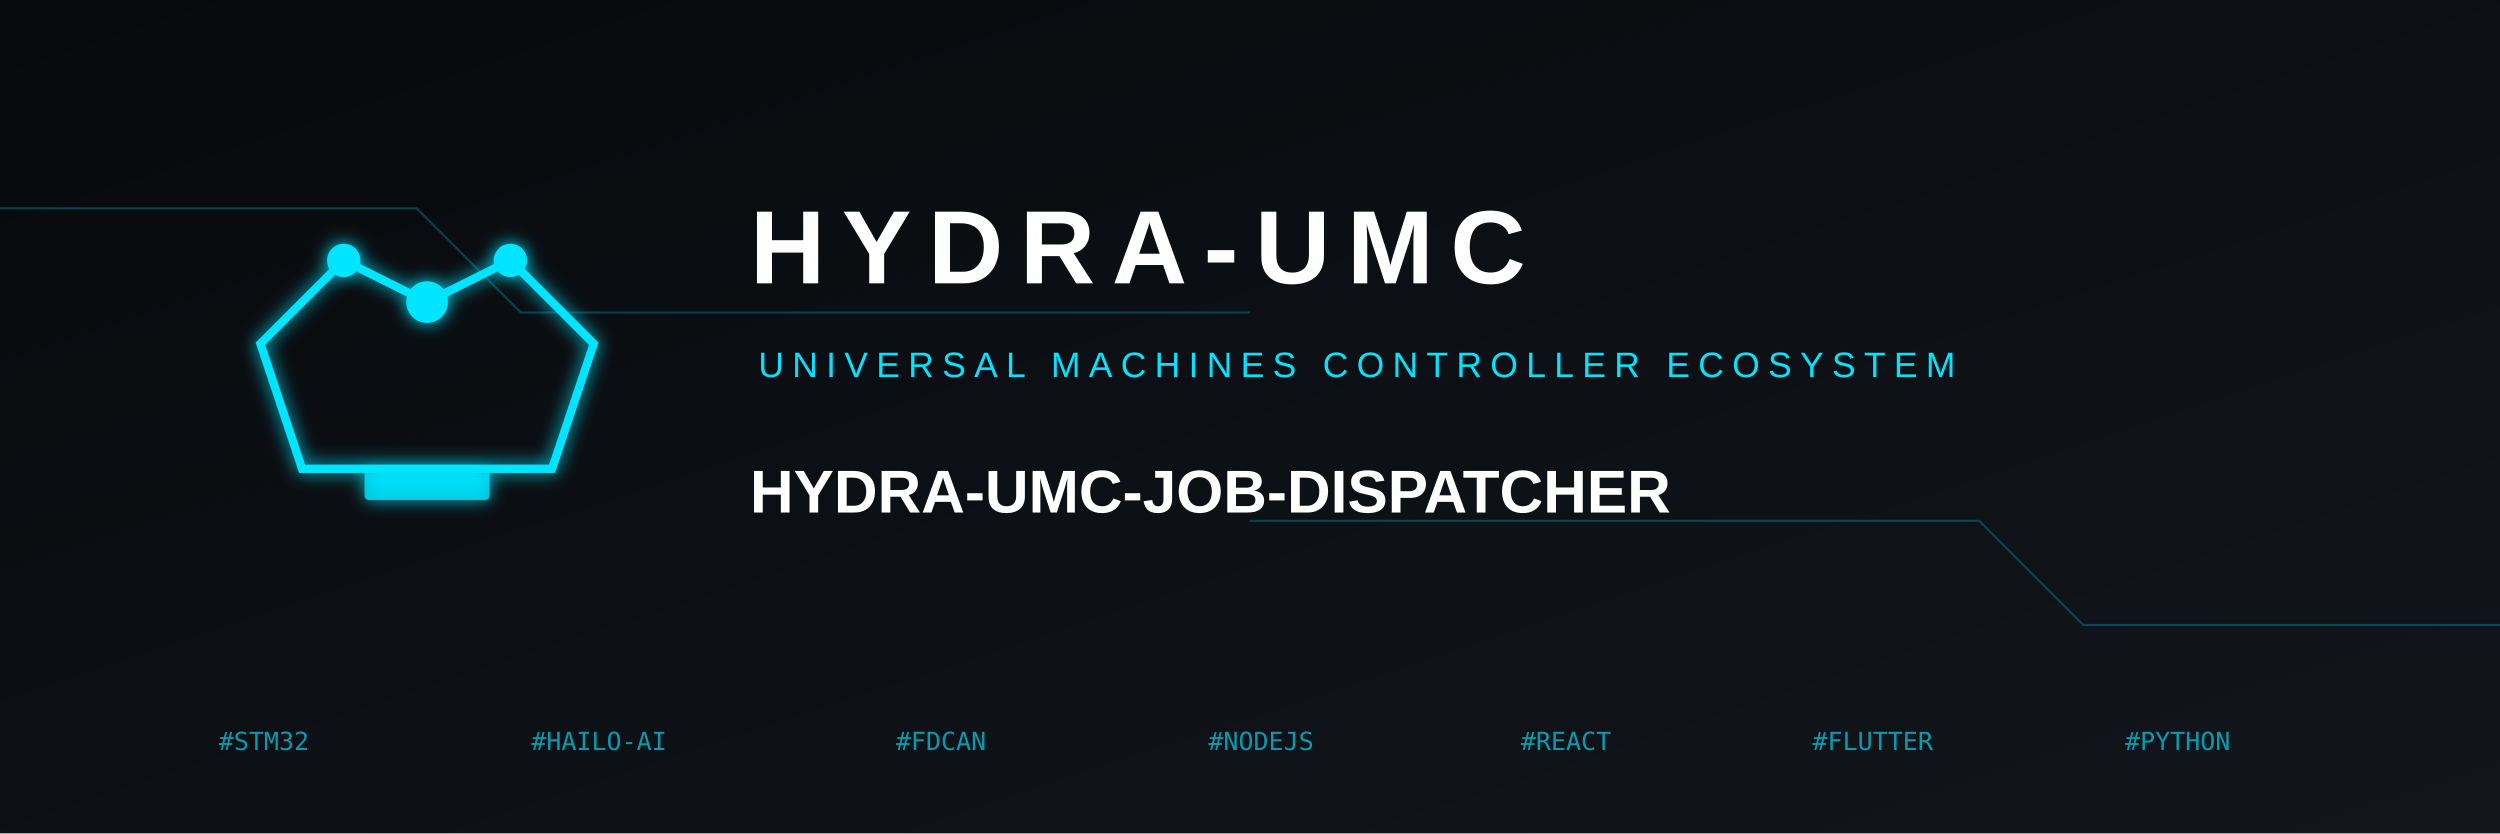
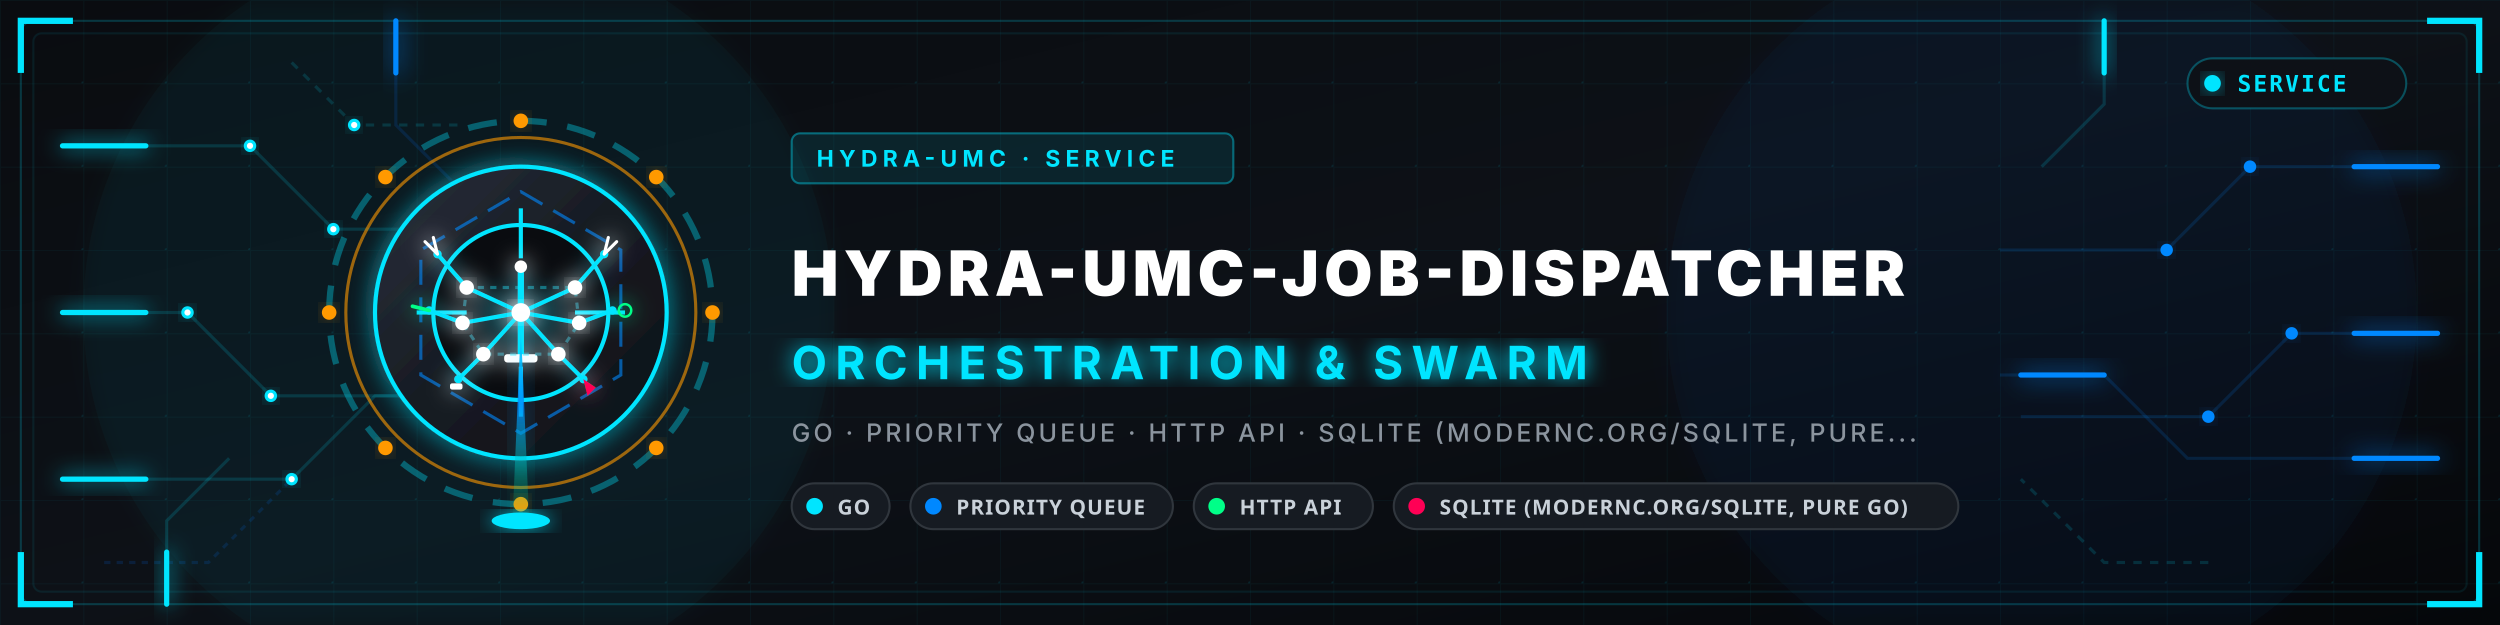
- <svg xmlns="http://www.w3.org/2000/svg" viewBox="0 0 1200 400" role="img" aria-labelledby="title desc">
+ <svg xmlns="http://www.w3.org/2000/svg" viewBox="0 0 1200 300" width="100%" height="100%">
  <defs>
-     <linearGradient id="bg" x1="0%" y1="0%" x2="100%" y2="100%">
-       <stop stop-color="#07090C" />
-       <stop offset="1" stop-color="#12161C" />
-     </linearGradient>
-     <filter id="g">
-       <feGaussianBlur stdDeviation="4" result="b" />
+     <linearGradient id="bgGlow" x1="0%" y1="0%" x2="100%" y2="100%">
+       <stop offset="0%" stop-color="#0A0C10" />
+       <stop offset="50%" stop-color="#0D1117" />
+       <stop offset="100%" stop-color="#05070A" />
+     </linearGradient>
+     <linearGradient id="cyanGlow" x1="0%" y1="0%" x2="100%" y2="0%">
+       <stop offset="0%" stop-color="#00E5FF" stop-opacity="0.8" />
+       <stop offset="100%" stop-color="#0088FF" stop-opacity="0.9" />
+     </linearGradient>
+     <linearGradient id="hydraCyanGlow" x1="0%" y1="0%" x2="100%" y2="100%">
+       <stop offset="0%" stop-color="#00F0FF" />
+       <stop offset="100%" stop-color="#0077FF" />
+     </linearGradient>
+     <linearGradient id="laserBeam" x1="0%" y1="0%" x2="0%" y2="100%">
+       <stop offset="0%" stop-color="#00E5FF" stop-opacity="1" />
+       <stop offset="40%" stop-color="#0088FF" stop-opacity="0.8" />
+       <stop offset="100%" stop-color="#00FF88" stop-opacity="0" />
+     </linearGradient>
+     <linearGradient id="metalGradient" x1="0%" y1="0%" x2="100%" y2="100%">
+       <stop offset="0%" stop-color="#2A303C" />
+       <stop offset="50%" stop-color="#161B22" />
+       <stop offset="100%" stop-color="#0D1117" />
+     </linearGradient>
+     <filter id="glowCyan" x="-20%" y="-20%" width="140%" height="140%">
+       <feGaussianBlur stdDeviation="5" result="blur" />
      <feMerge>
-         <feMergeNode in="b" />
+         <feMergeNode in="blur" />
        <feMergeNode in="SourceGraphic" />
      </feMerge>
    </filter>
+     <filter id="glowBlue" x="-20%" y="-20%" width="140%" height="140%">
+       <feGaussianBlur stdDeviation="6" result="blur" />
+       <feMerge>
+         <feMergeNode in="blur" />
+         <feMergeNode in="SourceGraphic" />
+       </feMerge>
+     </filter>
+     <filter id="glowBeam" x="-30%" y="-30%" width="160%" height="160%">
+       <feGaussianBlur stdDeviation="8" result="blur" />
+       <feMerge>
+         <feMergeNode in="blur" />
+         <feMergeNode in="SourceGraphic" />
+       </feMerge>
+     </filter>
+     <pattern id="cyberGrid" width="40" height="40" patternUnits="userSpaceOnUse">
+       <path d="M 40 0 L 0 0 0 40" fill="none" stroke="#00E5FF" stroke-opacity="0.04" stroke-width="1" />
+       <circle cx="40" cy="40" r="1" fill="#00E5FF" fill-opacity="0.1" />
+     </pattern>
+     <g id="pcbNode">
+       <circle cx="0" cy="0" r="3" fill="#00E5FF" filter="url(#glowCyan)" />
+       <circle cx="0" cy="0" r="1.5" fill="#FFFFFF" />
+     </g>
  </defs>
-   <rect width="1200" height="400" fill="url(#bg)" />
-   <g fill="none" stroke="#00E5FF" stroke-width="1" opacity=".25">
-     <path d="M0 100H200L250 150H600" />
-     <path d="M1200 300H1000L950 250H600" />
-   </g>
-   <g transform="translate(205 185)" filter="url(#g)">
-     <path d="M-60,40 -80,-20 -40,-60 0,-40 40,-60 80,-20 60,40Z" fill="none" stroke="#00E5FF" stroke-width="4" />
-     <circle cy="-40" r="10" fill="#00E5FF" />
-     <circle cx="-40" cy="-60" r="8" fill="#00E5FF" />
-     <circle cx="40" cy="-60" r="8" fill="#00E5FF" />
-     <rect x="-30" y="40" width="60" height="15" rx="2" fill="#00E5FF" opacity=".8" />
-   </g>
-   <text x="360" y="136" font-family="Arial,sans-serif" font-size="50" font-weight="bold" fill="#FFF" letter-spacing="8">HYDRA-UMC</text>
-   <text x="364" y="181" font-family="Arial,sans-serif" font-size="17" fill="#00E5FF" letter-spacing="4">UNIVERSAL MACHINES CONTROLLER ECOSYSTEM</text>
-   <text x="360" y="246" font-family="Arial,sans-serif" font-size="29" font-weight="bold" fill="#FFF">HYDRA-UMC-JOB-DISPATCHER</text>
-   <g font-family="monospace" font-size="12" fill="#00E5FF" opacity=".65">
-     <text x="105" y="360">#STM32</text>
-     <text x="255" y="360">#HAILO-AI</text>
-     <text x="430" y="360">#FDCAN</text>
-     <text x="580" y="360">#NODEJS</text>
-     <text x="730" y="360">#REACT</text>
-     <text x="870" y="360">#FLUTTER</text>
-     <text x="1020" y="360">#PYTHON</text>
+   <rect width="1200" height="300" fill="url(#bgGlow)" />
+   <rect width="1200" height="300" fill="url(#cyberGrid)" />
+   <circle cx="220" cy="150" r="180" fill="#00E5FF" fill-opacity="0.03" filter="url(#glowCyan)">
+     <animate attributeName="fill-opacity" values="0.02;0.05;0.02" dur="6s" repeatCount="indefinite" />
+   </circle>
+   <circle cx="980" cy="150" r="180" fill="#0077FF" fill-opacity="0.03" filter="url(#glowBlue)">
+     <animate attributeName="fill-opacity" values="0.02;0.05;0.02" dur="6s" repeatCount="indefinite" />
+   </circle>
+   <rect x="10" y="10" width="1180" height="280" fill="none" stroke="#00E5FF" stroke-opacity="0.2" stroke-width="1" rx="6" />
+   <rect x="16" y="16" width="1168" height="268" fill="none" stroke="#00E5FF" stroke-opacity="0.08" stroke-width="1" rx="4" />
+   <path d="M 10 35 L 10 10 L 35 10" fill="none" stroke="#00E5FF" stroke-width="3">
+     <animate attributeName="stroke-opacity" values="0.6;1;0.6" dur="3s" repeatCount="indefinite" />
+   </path>
+   <path d="M 1190 35 L 1190 10 L 1165 10" fill="none" stroke="#00E5FF" stroke-width="3">
+     <animate attributeName="stroke-opacity" values="0.6;1;0.6" dur="3s" repeatCount="indefinite" />
+   </path>
+   <path d="M 10 265 L 10 290 L 35 290" fill="none" stroke="#00E5FF" stroke-width="3">
+     <animate attributeName="stroke-opacity" values="0.6;1;0.6" dur="3s" repeatCount="indefinite" />
+   </path>
+   <path d="M 1190 265 L 1190 290 L 1165 290" fill="none" stroke="#00E5FF" stroke-width="3">
+     <animate attributeName="stroke-opacity" values="0.6;1;0.6" dur="3s" repeatCount="indefinite" />
+   </path>
+   <g stroke="#00E5FF" stroke-opacity="0.15" stroke-width="1.5" fill="none">
+     <path d="M 30 70 L 120 70 L 160 110 L 240 110" />
+     <path d="M 30 150 L 90 150 L 130 190 L 220 190" />
+     <path d="M 30 230 L 140 230 L 180 190 L 210 190" />
+     <path d="M 80 290 L 80 250 L 110 220" />
+     <path d="M 190 10 L 190 60 L 220 90" stroke="#0077FF" stroke-opacity="0.15" />
+     <path d="M 140 30 L 170 60 L 220 60" stroke-dasharray="4,4" />
+     <path d="M 50 270 L 100 270 L 140 230" stroke="#0077FF" stroke-opacity="0.15" stroke-dasharray="3,3" />
+   </g>
+   <g fill="none" stroke-linecap="round" stroke-linejoin="round">
+     <path d="M 30 70 L 120 70 L 160 110 L 240 110" stroke="#00E5FF" stroke-width="2.5" stroke-dasharray="40, 240" filter="url(#glowCyan)">
+       <animate attributeName="stroke-dashoffset" values="280;0" dur="3s" repeatCount="indefinite" />
+     </path>
+     <path d="M 30 150 L 90 150 L 130 190 L 220 190" stroke="#00E5FF" stroke-width="2.5" stroke-dasharray="40, 220" filter="url(#glowCyan)">
+       <animate attributeName="stroke-dashoffset" values="260;0" dur="3.5s" repeatCount="indefinite" />
+     </path>
+     <path d="M 30 230 L 140 230 L 180 190 L 210 190" stroke="#00E5FF" stroke-width="2.5" stroke-dasharray="40, 230" filter="url(#glowCyan)">
+       <animate attributeName="stroke-dashoffset" values="270;0" dur="3.2s" repeatCount="indefinite" />
+     </path>
+     <path d="M 80 290 L 80 250 L 110 220" stroke="#00E5FF" stroke-width="2.5" stroke-dasharray="25, 100" filter="url(#glowCyan)">
+       <animate attributeName="stroke-dashoffset" values="125;0" dur="2.5s" repeatCount="indefinite" />
+     </path>
+     <path d="M 190 10 L 190 60 L 220 90" stroke="#0088FF" stroke-width="2.5" stroke-dasharray="25, 90" filter="url(#glowBlue)">
+       <animate attributeName="stroke-dashoffset" values="115;0" dur="2.8s" repeatCount="indefinite" />
+     </path>
+   </g>
+   <use href="#pcbNode" x="120" y="70" />
+   <use href="#pcbNode" x="160" y="110" />
+   <use href="#pcbNode" x="90" y="150" />
+   <use href="#pcbNode" x="130" y="190" />
+   <use href="#pcbNode" x="140" y="230" />
+   <use href="#pcbNode" x="170" y="60" />
+   <g stroke="#0088FF" stroke-opacity="0.15" stroke-width="1.5" fill="none">
+     <path d="M 1170 80 L 1080 80 L 1040 120 L 960 120" />
+     <path d="M 1170 160 L 1100 160 L 1060 200 L 970 200" />
+     <path d="M 1170 220 L 1050 220 L 1010 180 M 1010 180 L 960 180" />
+     <path d="M 1010 10 L 1010 50 L 980 80" stroke="#00E5FF" stroke-opacity="0.15" />
+     <path d="M 1060 270 L 1010 270 L 970 230" stroke="#00E5FF" stroke-opacity="0.15" stroke-dasharray="4,4" />
+   </g>
+   <g fill="none" stroke-linecap="round" stroke-linejoin="round">
+     <path d="M 1170 80 L 1080 80 L 1040 120 L 960 120" stroke="#0088FF" stroke-width="2.5" stroke-dasharray="40, 230" filter="url(#glowBlue)">
+       <animate attributeName="stroke-dashoffset" values="0;270" dur="3.5s" repeatCount="indefinite" />
+     </path>
+     <path d="M 1170 160 L 1100 160 L 1060 200 L 970 200" stroke="#0088FF" stroke-width="2.5" stroke-dasharray="40, 240" filter="url(#glowBlue)">
+       <animate attributeName="stroke-dashoffset" values="0;280" dur="3.8s" repeatCount="indefinite" />
+     </path>
+     <path d="M 1170 220 L 1050 220 L 1010 180 M 1010 180 L 960 180" stroke="#0088FF" stroke-width="2.5" stroke-dasharray="40, 250" filter="url(#glowBlue)">
+       <animate attributeName="stroke-dashoffset" values="0;290" dur="4s" repeatCount="indefinite" />
+     </path>
+     <path d="M 1010 10 L 1010 50 L 980 80" stroke="#00E5FF" stroke-width="2.5" stroke-dasharray="25, 95" filter="url(#glowCyan)">
+       <animate attributeName="stroke-dashoffset" values="0;120" dur="2.6s" repeatCount="indefinite" />
+     </path>
+   </g>
+   <circle cx="1080" cy="80" r="3" fill="#0088FF" filter="url(#glowBlue)" />
+   <circle cx="1040" cy="120" r="3" fill="#0088FF" filter="url(#glowBlue)" />
+   <circle cx="1100" cy="160" r="3" fill="#0088FF" filter="url(#glowBlue)" />
+   <circle cx="1060" cy="200" r="3" fill="#0088FF" filter="url(#glowBlue)" />
+   <g transform="translate(250, 150)">
+     <g>
+       <circle cx="0" cy="0" r="92" fill="none" stroke="#00E5FF" stroke-opacity="0.35" stroke-width="3" stroke-dasharray="14,10" />
+       <circle cx="0" cy="0" r="84" fill="none" stroke="#FF9900" stroke-opacity="0.6" stroke-width="1.5" />
+       <circle cx="92" cy="0" r="3.5" fill="#FF9900" filter="url(#glowBlue)" />
+       <circle cx="65" cy="65" r="3.5" fill="#FF9900" filter="url(#glowBlue)" />
+       <circle cx="0" cy="92" r="3.5" fill="#FF9900" filter="url(#glowBlue)" />
+       <circle cx="-65" cy="65" r="3.5" fill="#FF9900" filter="url(#glowBlue)" />
+       <circle cx="-92" cy="0" r="3.5" fill="#FF9900" filter="url(#glowBlue)" />
+       <circle cx="-65" cy="-65" r="3.5" fill="#FF9900" filter="url(#glowBlue)" />
+       <circle cx="0" cy="-92" r="3.5" fill="#FF9900" filter="url(#glowBlue)" />
+       <circle cx="65" cy="-65" r="3.5" fill="#FF9900" filter="url(#glowBlue)" />
+       <animateTransform attributeName="transform" type="rotate" from="0 0 0" to="360 0 0" dur="25s" repeatCount="indefinite" />
+     </g>
+     <circle cx="0" cy="0" r="70" fill="url(#metalGradient)" stroke="#00E5FF" stroke-width="2" filter="url(#glowCyan)" />
+     <g>
+       <polygon points="0,-58 48,-30 48,30 0,58 -48,30 -48,-30" fill="none" stroke="#0088FF" stroke-width="1.5" stroke-dasharray="12,6" opacity="0.6" />
+       <animateTransform attributeName="transform" type="rotate" from="360 0 0" to="0 0 0" dur="18s" repeatCount="indefinite" />
+     </g>
+     <circle cx="0" cy="0" r="42" fill="#0A0C10" stroke="#00E5FF" stroke-width="2" />
+     <line x1="-50" y1="0" x2="-26" y2="0" stroke="#00E5FF" stroke-width="2" />
+     <line x1="26" y1="0" x2="50" y2="0" stroke="#00E5FF" stroke-width="2" />
+     <line x1="0" y1="-50" x2="0" y2="-26" stroke="#00E5FF" stroke-width="2" />
+     <line x1="0" y1="26" x2="0" y2="50" stroke="#00E5FF" stroke-width="2" />
+     <g id="hydra8ArmSystem" filter="url(#glowCyan)">
+       <line x1="0" y1="0" x2="0" y2="22" stroke="#00E5FF" stroke-width="3" stroke-linecap="round" />
+       <rect x="-8" y="20" width="16" height="4" rx="1.5" fill="#FFFFFF" />
+       <line x1="0" y1="0" x2="0" y2="-22" stroke="#00E5FF" stroke-width="3" stroke-linecap="round" />
+       <circle cx="0" cy="-22" r="3" fill="#FFFFFF" />
+       <path d="M -26 -12 L -28 5 L -18 20 L 18 20 L 28 5 L 26 -12 Z" fill="none" stroke="#00E5FF" stroke-width="1.5" stroke-dasharray="3,3" opacity="0.4" />
+       <path d="M 0 0 L -26 -12 M 0 0 L -28 5 M 0 0 L -18 20 M 0 0 L 18 20 M 0 0 L 28 5 M 0 0 L 26 -12" stroke="#00E5FF" stroke-width="2" stroke-linecap="round" />
+       <g transform="translate(-26, -12)">
+         <g>
+           <animateTransform attributeName="transform" type="rotate" values="-25;15;-25" dur="3.4s" repeatCount="indefinite" />
+           <line x1="0" y1="0" x2="-14" y2="-16" stroke="#00E5FF" stroke-width="2" stroke-linecap="round" />
+           <circle cx="-14" cy="-16" r="2" fill="#00E5FF" />
+           <g transform="translate(-14, -16)">
+             <animateTransform attributeName="transform" type="rotate" values="30;-20;30" dur="3.4s" repeatCount="indefinite" />
+             <path d="M 0 0 L -6 -6 M 0 0 L -2 -8" stroke="#FFFFFF" stroke-width="1.5" stroke-linecap="round" />
+           </g>
+         </g>
+       </g>
+       <g transform="translate(-28, 5)">
+         <g>
+           <animateTransform attributeName="transform" type="rotate" values="-18;22;-18" dur="4.0s" repeatCount="indefinite" />
+           <line x1="0" y1="0" x2="-16" y2="-6" stroke="#00E5FF" stroke-width="2" stroke-linecap="round" />
+           <circle cx="-16" cy="-6" r="2" fill="#00E5FF" />
+           <g transform="translate(-16, -6)">
+             <animateTransform attributeName="transform" type="rotate" values="-25;25;-25" dur="4.0s" repeatCount="indefinite" />
+             <line x1="0" y1="0" x2="-8" y2="-2" stroke="#00FF88" stroke-width="1.8" stroke-linecap="round" />
+           </g>
+         </g>
+       </g>
+       <g transform="translate(-18, 20)">
+         <g>
+           <animateTransform attributeName="transform" type="rotate" values="-15;20;-15" dur="4.5s" repeatCount="indefinite" />
+           <line x1="0" y1="0" x2="-12" y2="12" stroke="#00E5FF" stroke-width="2" stroke-linecap="round" />
+           <circle cx="-12" cy="12" r="2" fill="#00E5FF" />
+           <g transform="translate(-12, 12)">
+             <animateTransform attributeName="transform" type="rotate" values="20;-15;20" dur="4.5s" repeatCount="indefinite" />
+             <rect x="-4" y="2" width="6" height="3" rx="1" fill="#FFFFFF" />
+           </g>
+         </g>
+       </g>
+       <g transform="translate(18, 20)">
+         <g>
+           <animateTransform attributeName="transform" type="rotate" values="15;-20;15" dur="4.2s" repeatCount="indefinite" />
+           <line x1="0" y1="0" x2="12" y2="12" stroke="#00E5FF" stroke-width="2" stroke-linecap="round" />
+           <circle cx="12" cy="12" r="2" fill="#00E5FF" />
+           <g transform="translate(12, 12)">
+             <animateTransform attributeName="transform" type="rotate" values="-20;15;-20" dur="4.2s" repeatCount="indefinite" />
+             <polygon points="0,0 6,4 2,8" fill="#FF0055" />
+           </g>
+         </g>
+       </g>
+       <g transform="translate(28, 5)">
+         <g>
+           <animateTransform attributeName="transform" type="rotate" values="22;-18;22" dur="3.8s" repeatCount="indefinite" />
+           <line x1="0" y1="0" x2="16" y2="-6" stroke="#00E5FF" stroke-width="2" stroke-linecap="round" />
+           <circle cx="16" cy="-6" r="2" fill="#00E5FF" />
+           <g transform="translate(16, -6)">
+             <animateTransform attributeName="transform" type="rotate" values="20;-20;20" dur="3.8s" repeatCount="indefinite" />
+             <circle cx="6" cy="0" r="3" fill="none" stroke="#00FF88" stroke-width="1.2" />
+           </g>
+         </g>
+       </g>
+       <g transform="translate(26, -12)">
+         <g>
+           <animateTransform attributeName="transform" type="rotate" values="25;-15;25" dur="3.2s" repeatCount="indefinite" />
+           <line x1="0" y1="0" x2="14" y2="-16" stroke="#00E5FF" stroke-width="2" stroke-linecap="round" />
+           <circle cx="14" cy="-16" r="2" fill="#00E5FF" />
+           <g transform="translate(14, -16)">
+             <animateTransform attributeName="transform" type="rotate" values="-30;20;-30" dur="3.2s" repeatCount="indefinite" />
+             <path d="M 0 0 L 6 -6 M 0 0 L 2 -8" stroke="#FFFFFF" stroke-width="1.5" stroke-linecap="round" />
+           </g>
+         </g>
+       </g>
+       <circle cx="0" cy="0" r="4.5" fill="#FFFFFF" filter="url(#glowCyan)" />
+       <circle cx="-26" cy="-12" r="3.5" fill="#FFFFFF" filter="url(#glowCyan)" />
+       <circle cx="-28" cy="5" r="3.5" fill="#FFFFFF" filter="url(#glowCyan)" />
+       <circle cx="-18" cy="20" r="3.5" fill="#FFFFFF" filter="url(#glowCyan)" />
+       <circle cx="18" cy="20" r="3.5" fill="#FFFFFF" filter="url(#glowCyan)" />
+       <circle cx="28" cy="5" r="3.5" fill="#FFFFFF" filter="url(#glowCyan)" />
+       <circle cx="26" cy="-12" r="3.5" fill="#FFFFFF" filter="url(#glowCyan)" />
+     </g>
+   </g>
+   <path d="M 250 157 L 246 250 L 254 250 Z" fill="url(#laserBeam)" filter="url(#glowBeam)">
+     <animate attributeName="opacity" values="0.3;1;0.3" dur="1.2s" repeatCount="indefinite" />
+   </path>
+   <ellipse cx="250" cy="250" rx="14" ry="4" fill="#00E5FF" filter="url(#glowCyan)">
+     <animate attributeName="rx" values="10;18;10" dur="1.2s" repeatCount="indefinite" />
+     <animate attributeName="opacity" values="0.4;1;0.4" dur="1.2s" repeatCount="indefinite" />
+   </ellipse>
+   <g transform="translate(380, 0)">
+     <g transform="translate(0, 82)">
+       <rect x="0" y="-18" width="212" height="24" rx="4" fill="#00E5FF" fill-opacity="0.1" stroke="#00E5FF" stroke-opacity="0.4" stroke-width="1">
+         <animate attributeName="stroke-opacity" values="0.3;0.8;0.3" dur="4s" repeatCount="indefinite" />
+       </rect>
+       <text x="12" y="-2" font-family="'Inter', 'Segoe UI', 'Roboto', sans-serif" font-weight="700" font-size="11" fill="#00E5FF" letter-spacing="2.5">HYDRA-UMC · SERVICE</text>
+     </g>
+     <text x="0" y="142" font-family="'Inter', 'Segoe UI', 'Roboto', sans-serif" font-weight="900" font-size="30" fill="#FFFFFF" letter-spacing="2.5">HYDRA-UMC-JOB-DISPATCHER</text>
+     <text x="0" y="182" font-family="'Inter', 'Segoe UI', 'Roboto', sans-serif" font-weight="700" font-size="22" fill="#00E5FF" letter-spacing="4" filter="url(#glowCyan)">ORCHESTRATION &amp; SWARM</text>
+     <text x="0" y="212" font-family="'Inter', 'Segoe UI', 'Roboto', sans-serif" font-weight="500" font-size="12" fill="#8B949E" letter-spacing="1.5">GO · PRIORITY QUEUE · HTTP API · SQLITE (MODERNC.ORG/SQLITE, PURE...</text>
+     <g transform="translate(0, 232)">
+       <rect x="0" y="0" width="47" height="22" rx="11" fill="#161B22" stroke="#30363D" stroke-width="1" />
+       <circle cx="11" cy="11" r="4" fill="#00E5FF">
+         <animate attributeName="opacity" values="0.5;1;0.5" dur="2.0s" repeatCount="indefinite" />
+       </circle>
+       <text x="22" y="15" font-family="sans-serif" font-weight="600" font-size="10" fill="#C9D1D9" letter-spacing="0.5">GO</text>
+       <rect x="57" y="0" width="126" height="22" rx="11" fill="#161B22" stroke="#30363D" stroke-width="1" />
+       <circle cx="68" cy="11" r="4" fill="#0088FF">
+         <animate attributeName="opacity" values="0.5;1;0.5" dur="2.2s" repeatCount="indefinite" />
+       </circle>
+       <text x="79" y="15" font-family="sans-serif" font-weight="600" font-size="10" fill="#C9D1D9" letter-spacing="0.5">PRIORITY QUEUE</text>
+       <rect x="193" y="0" width="86" height="22" rx="11" fill="#161B22" stroke="#30363D" stroke-width="1" />
+       <circle cx="204" cy="11" r="4" fill="#00FF88">
+         <animate attributeName="opacity" values="0.5;1;0.5" dur="2.4s" repeatCount="indefinite" />
+       </circle>
+       <text x="215" y="15" font-family="sans-serif" font-weight="600" font-size="10" fill="#C9D1D9" letter-spacing="0.5">HTTP API</text>
+       <rect x="289" y="0" width="271" height="22" rx="11" fill="#161B22" stroke="#30363D" stroke-width="1" />
+       <circle cx="300" cy="11" r="4" fill="#FF0055">
+         <animate attributeName="opacity" values="0.5;1;0.5" dur="2.6s" repeatCount="indefinite" />
+       </circle>
+       <text x="311" y="15" font-family="sans-serif" font-weight="600" font-size="10" fill="#C9D1D9" letter-spacing="0.5">SQLITE (MODERNC.ORG/SQLITE, PURE GO)</text>
+     </g>
+   </g>
+   <g transform="translate(1060, 42)">
+     <rect x="-10" y="-14" width="105" height="24" rx="12" fill="#0D1117" stroke="#00E5FF" stroke-opacity="0.3" stroke-width="1" />
+     <circle cx="2" cy="-2" r="4" fill="#00E5FF" filter="url(#glowCyan)">
+       <animate attributeName="opacity" values="0.3;1;0.3" dur="1.5s" repeatCount="indefinite" />
+     </circle>
+     <text x="14" y="2" font-family="monospace" font-weight="700" font-size="11" fill="#00E5FF" letter-spacing="1">SERVICE</text>
  </g>
</svg>
